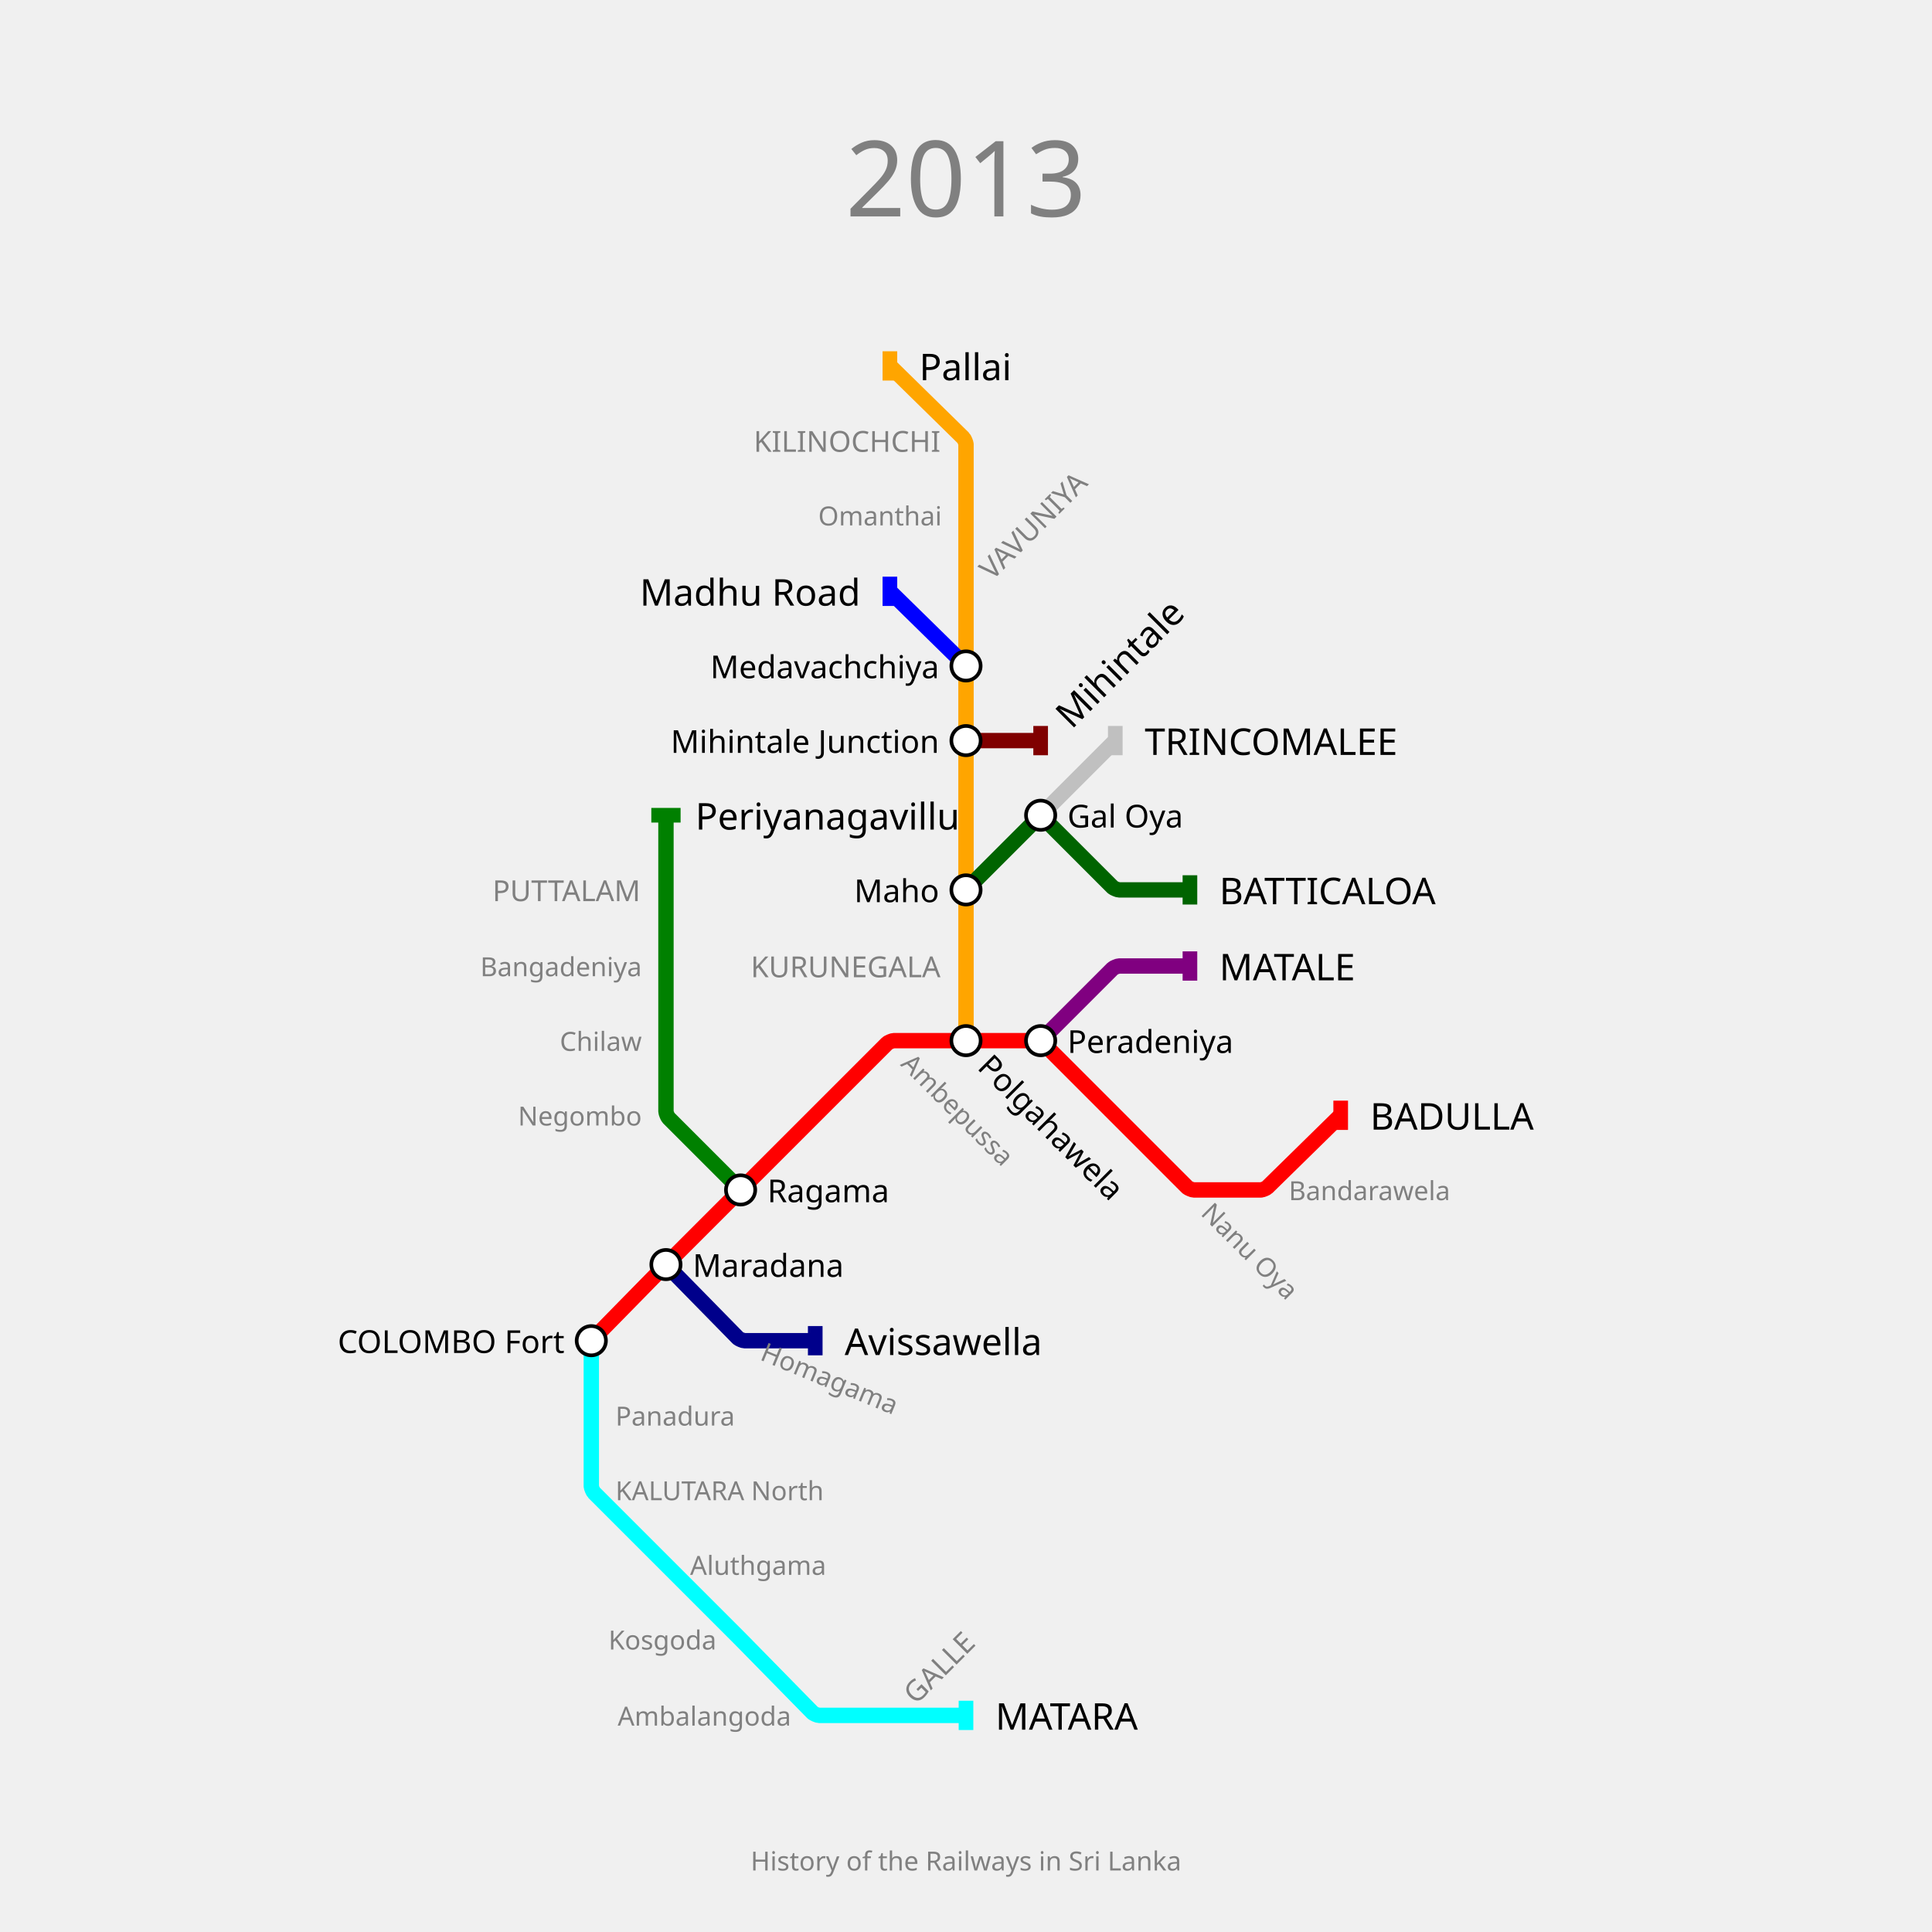
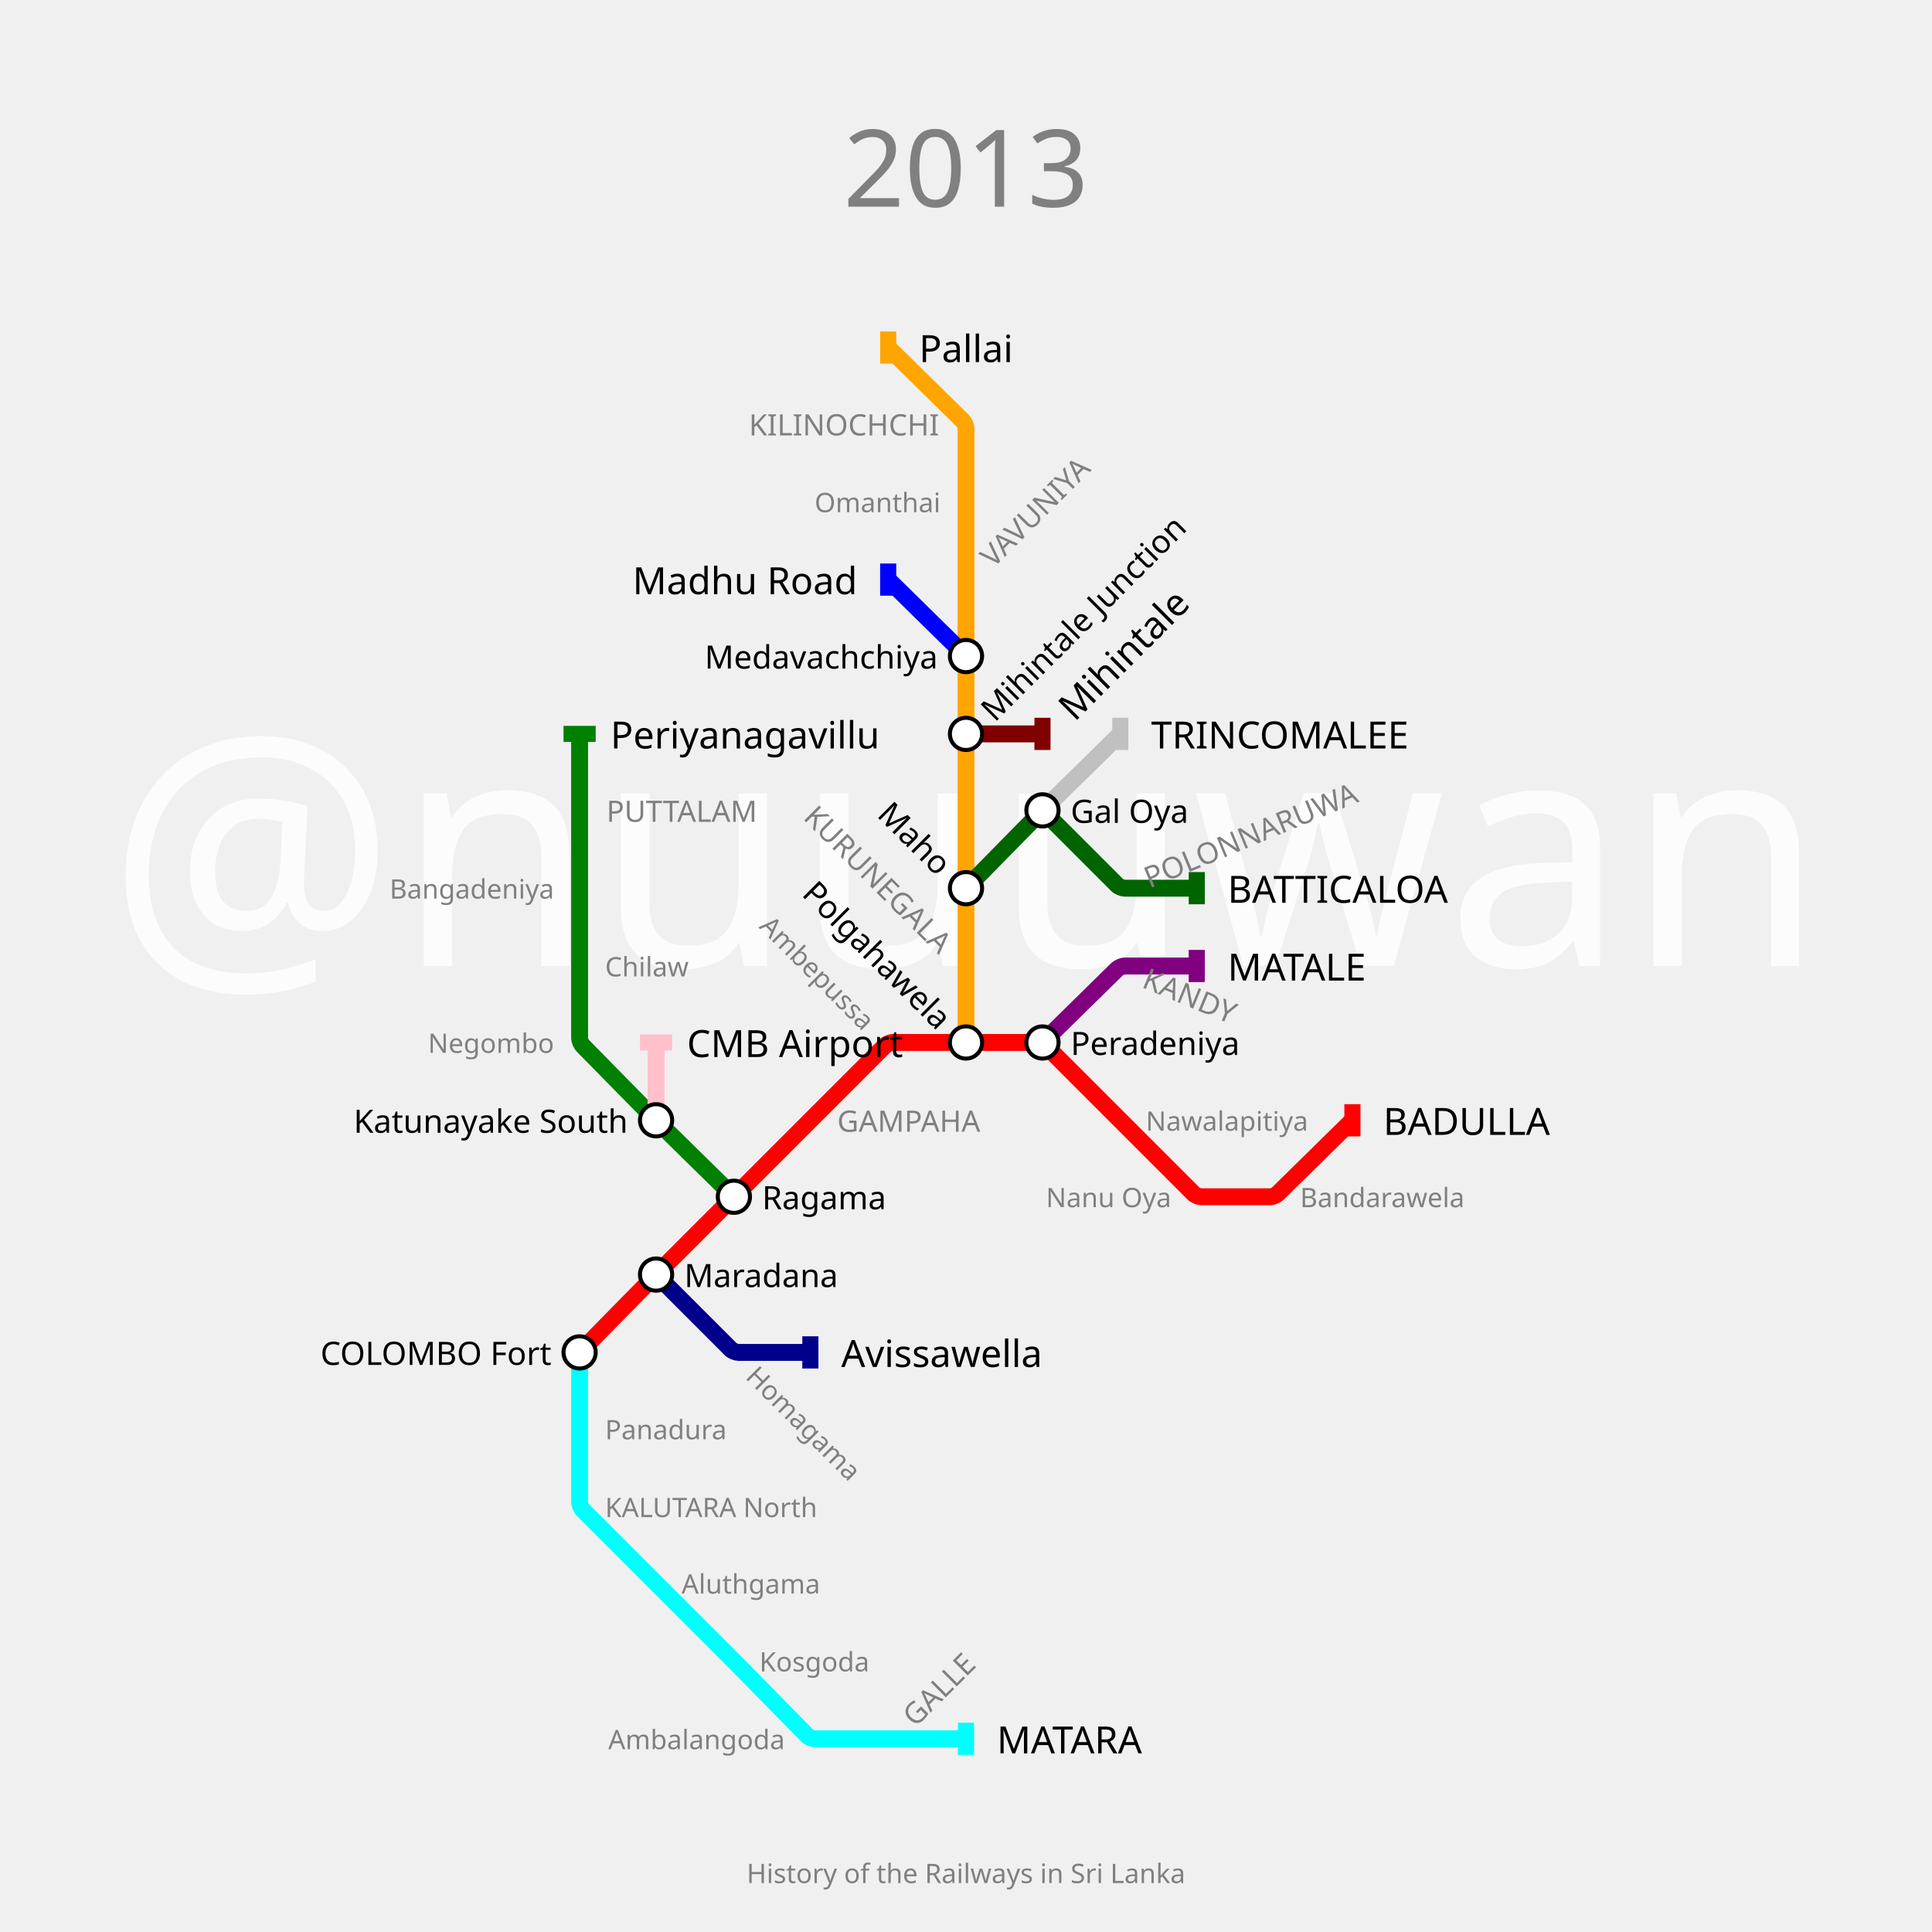
- <svg xmlns="http://www.w3.org/2000/svg" width="1320" height="1320" padding="148">
-   <text fill="gray" stroke="none" font-size="72" font-family="p22" x="660.0" y="92.0" text-anchor="middle" dominant-baseline="hanging">2013</text>
-   <text fill="gray" stroke="none" font-size="18" font-family="p22" x="660.0" y="1264.0" text-anchor="middle" dominant-baseline="text-top">History of the Railways in Sri Lanka</text>
+ <svg xmlns="http://www.w3.org/2000/svg" width="1440" height="1440" padding="144">
+   <text fill="#fcfcfc" stroke="none" font-size="240.0" font-family="p22" x="720.0" y="720.0" text-anchor="middle" dominant-baseline="center">@nuuuwan</text>
+   <text fill="gray" stroke="none" font-size="80" font-family="p22" x="720.0" y="92.0" text-anchor="middle" dominant-baseline="hanging">2013</text>
+   <text fill="gray" stroke="none" font-size="20" font-family="p22" x="720.0" y="1388.0" text-anchor="middle" dominant-baseline="text-top">History of the Railways in Sri Lanka</text>
  <g>
-     <path fill="none" stroke-width="10.5" stroke-opacity="1" d="M 404.0,916.0 L 452.475,866.575 C 453.317,865.716 456.7,862.3 457.55,861.45 L 506.0,813.0 L 557.0,762.0 L 606.162,712.838 C 606.774,712.226 609.733,711.0 610.6,711.0 L 660.0,711.0 L 708.45,711.0 C 709.3,711.0 712.202,712.202 712.803,712.803 L 762.0,762.0 L 811.197,811.197 C 811.798,811.798 814.7,813.0 815.55,813.0 L 861.577,813.0 C 862.385,813.0 865.153,811.869 865.73,811.304 L 916.0,762.0" stroke="red" />
-     <rect stroke="none" fill-opacity="1" x="911" y="752" width="10" height="20" fill="red" />
+     <path fill="none" stroke-width="12.6" stroke-opacity="1" d="M 432.0,1008.0 L 486.15,952.9 C 487.1,951.933 490.917,948.083 491.875,947.125 L 547.0,892.0 L 604.0,835.0 L 659.949,779.051 C 660.633,778.367 663.933,777.0 664.9,777.0 L 720.0,777.0 L 774.15,777.0 C 775.1,777.0 778.344,778.344 779.015,779.015 L 835.0,835.0 L 889.949,889.949 C 890.633,890.633 893.933,892.0 894.9,892.0 L 947.245,892.0 C 948.163,892.0 951.31,890.713 951.965,890.069 L 1008.0,835.0" stroke="red" />
+     <rect stroke="none" fill-opacity="1" x="1002" y="823" width="12" height="24" fill="red" />
  </g>
  <g>
-     <path fill="none" stroke-width="10.5" stroke-opacity="1" d="M 711.0,711.0 L 760.197,661.803 C 760.798,661.202 763.7,660.0 764.55,660.0 L 813.0,660.0" stroke="purple" />
-     <rect stroke="none" fill-opacity="1" x="808" y="650" width="10" height="20" fill="purple" />
+     <path fill="none" stroke-width="12.6" stroke-opacity="1" d="M 777.0,777.0 L 832.967,721.998 C 833.645,721.332 836.9,720.0 837.85,720.0 L 892.0,720.0" stroke="purple" />
+     <rect stroke="none" fill-opacity="1" x="886" y="708" width="12" height="24" fill="purple" />
  </g>
  <g>
-     <path fill="none" stroke-width="10.5" stroke-opacity="1" d="M 404.0,916.0 L 404.0,967.0 L 404.0,1015.45 C 404.0,1016.3 405.202,1019.202 405.803,1019.803 L 455.0,1069.0 L 503.45,1117.45 C 504.3,1118.3 507.683,1121.716 508.525,1122.575 L 555.214,1170.179 C 555.81,1170.786 558.7,1172.0 559.55,1172.0 L 608.0,1172.0 L 660.0,1172.0" stroke="cyan" />
-     <rect stroke="none" fill-opacity="1" x="655" y="1162" width="10" height="20" fill="cyan" />
+     <path fill="none" stroke-width="12.6" stroke-opacity="1" d="M 432.0,1008.0 L 432.0,1065.0 L 432.0,1120.1 C 432.0,1121.067 433.367,1124.367 434.051,1125.051 L 489.0,1180.0 L 544.125,1235.125 C 545.083,1236.083 548.9,1239.933 549.85,1240.9 L 601.967,1293.932 C 602.645,1294.621 605.933,1296.0 606.9,1296.0 L 662.0,1296.0 L 720.0,1296.0" stroke="cyan" />
+     <rect stroke="none" fill-opacity="1" x="714" y="1284" width="12" height="24" fill="cyan" />
  </g>
  <g>
-     <path fill="none" stroke-width="10.5" stroke-opacity="1" d="M 660.0,711.0 L 660.0,660.0 L 660.0,608.0 L 660.0,557.0 L 660.0,506.0 L 660.0,455.0 L 660.0,404.0 L 660.0,352.0 L 660.0,303.55 C 660.0,302.7 658.786,299.81 658.179,299.214 L 608.0,250.0" stroke="orange" />
-     <rect stroke="none" fill-opacity="1" x="603" y="240" width="10" height="20" fill="orange" />
+     <path fill="none" stroke-width="12.6" stroke-opacity="1" d="M 720.0,777.0 L 720.0,720.0 L 720.0,662.0 L 720.0,604.0 L 720.0,547.0 L 720.0,489.0 L 720.0,432.0 L 720.0,374.0 L 720.0,318.9 C 720.0,317.933 718.621,314.645 717.932,313.967 L 662.0,259.0" stroke="orange" />
+     <rect stroke="none" fill-opacity="1" x="656" y="247" width="12" height="24" fill="orange" />
  </g>
  <g>
-     <path fill="none" stroke-width="10.5" stroke-opacity="1" d="M 455.0,864.0 L 504.214,914.179 C 504.81,914.786 507.7,916.0 508.55,916.0 L 557.0,916.0" stroke="darkblue" />
-     <rect stroke="none" fill-opacity="1" x="552" y="906" width="10" height="20" fill="darkblue" />
+     <path fill="none" stroke-width="12.6" stroke-opacity="1" d="M 489.0,950.0 L 544.985,1005.985 C 545.656,1006.656 548.9,1008.0 549.85,1008.0 L 604.0,1008.0" stroke="darkblue" />
+     <rect stroke="none" fill-opacity="1" x="598" y="996" width="12" height="24" fill="darkblue" />
  </g>
  <g>
-     <path fill="none" stroke-width="10.5" stroke-opacity="1" d="M 506.0,813.0 L 456.803,763.803 C 456.202,763.202 455.0,760.3 455.0,759.45 L 455.0,711.0 L 455.0,660.0 L 455.0,608.0 L 455.0,557.0" stroke="green" />
-     <rect stroke="none" fill-opacity="1" x="445" y="552" width="20" height="10" fill="green" />
+     <path fill="none" stroke-width="12.6" stroke-opacity="1" d="M 547.0,892.0 L 491.9,837.85 C 490.933,836.9 487.1,833.067 486.15,832.1 L 433.998,779.033 C 433.332,778.355 432.0,775.1 432.0,774.15 L 432.0,720.0 L 432.0,662.0 L 432.0,604.0 L 432.0,547.0" stroke="green" />
+     <rect stroke="none" fill-opacity="1" x="420" y="541" width="24" height="12" fill="green" />
  </g>
  <g>
-     <path fill="none" stroke-width="10.5" stroke-opacity="1" d="M 660.0,608.0 L 708.45,559.55 C 709.3,558.7 712.7,558.7 713.55,559.55 L 760.197,606.197 C 760.798,606.798 763.7,608.0 764.55,608.0 L 813.0,608.0" stroke="darkgreen" />
-     <rect stroke="none" fill-opacity="1" x="808" y="598" width="10" height="20" fill="darkgreen" />
+     <path fill="none" stroke-width="12.6" stroke-opacity="1" d="M 720.0,662.0 L 774.15,606.9 C 775.1,605.933 778.917,605.917 779.875,606.875 L 832.985,659.985 C 833.656,660.656 836.9,662.0 837.85,662.0 L 892.0,662.0" stroke="darkgreen" />
+     <rect stroke="none" fill-opacity="1" x="886" y="650" width="12" height="24" fill="darkgreen" />
  </g>
  <g>
-     <path fill="none" stroke-width="10.5" stroke-opacity="1" d="M 711.0,557.0 L 762.0,506.0" stroke="silver" />
-     <rect stroke="none" fill-opacity="1" x="757" y="496" width="10" height="20" fill="silver" />
+     <path fill="none" stroke-width="12.6" stroke-opacity="1" d="M 777.0,604.0 L 835.0,547.0" stroke="silver" />
+     <rect stroke="none" fill-opacity="1" x="829" y="535" width="12" height="24" fill="silver" />
  </g>
  <g>
-     <path fill="none" stroke-width="10.5" stroke-opacity="1" d="M 660.0,506.0 L 711.0,506.0" stroke="maroon" />
-     <rect stroke="none" fill-opacity="1" x="706" y="496" width="10" height="20" fill="maroon" />
+     <path fill="none" stroke-width="12.6" stroke-opacity="1" d="M 489.0,835.0 L 489.0,777.0" stroke="pink" />
+     <rect stroke="none" fill-opacity="1" x="477" y="771" width="24" height="12" fill="pink" />
  </g>
  <g>
-     <path fill="none" stroke-width="10.5" stroke-opacity="1" d="M 660.0,455.0 L 608.0,404.0" stroke="blue" />
-     <rect stroke="none" fill-opacity="1" x="603" y="394" width="10" height="20" fill="blue" />
+     <path fill="none" stroke-width="12.6" stroke-opacity="1" d="M 720.0,547.0 L 777.0,547.0" stroke="maroon" />
+     <rect stroke="none" fill-opacity="1" x="771" y="535" width="12" height="24" fill="maroon" />
  </g>
  <g>
-     <text fill="black" stroke="none" font-size="25.2" font-family="p22" font-weight="100" text-anchor="start" dominant-baseline="central" x="936.1" y="762" transform="translate(916,762) rotate(0) translate(-916,-762)">BADULLA</text>
+     <path fill="none" stroke-width="12.6" stroke-opacity="1" d="M 720.0,489.0 L 662.0,432.0" stroke="blue" />
+     <rect stroke="none" fill-opacity="1" x="656" y="420" width="12" height="24" fill="blue" />
  </g>
  <g>
-     <text fill="black" stroke="none" font-size="25.2" font-family="p22" font-weight="100" text-anchor="start" dominant-baseline="central" x="833.1" y="660" transform="translate(813,660) rotate(0) translate(-813,-660)">MATALE</text>
+     <text fill="black" stroke="none" font-size="28.0" font-family="p22" font-weight="100" text-anchor="start" dominant-baseline="central" x="1031.0" y="835" transform="translate(1008,835) rotate(0) translate(-1008,-835)">BADULLA</text>
  </g>
  <g>
-     <text fill="black" stroke="none" font-size="25.2" font-family="p22" font-weight="100" text-anchor="start" dominant-baseline="central" x="680.1" y="1172" transform="translate(660,1172) rotate(0) translate(-660,-1172)">MATARA</text>
+     <text fill="black" stroke="none" font-size="28.0" font-family="p22" font-weight="100" text-anchor="start" dominant-baseline="central" x="915.0" y="720" transform="translate(892,720) rotate(0) translate(-892,-720)">MATALE</text>
  </g>
  <g>
-     <text fill="black" stroke="none" font-size="25.2" font-family="p22" font-weight="100" text-anchor="start" dominant-baseline="central" x="628.1" y="250" transform="translate(608,250) rotate(0) translate(-608,-250)">Pallai</text>
+     <text fill="black" stroke="none" font-size="28.0" font-family="p22" font-weight="100" text-anchor="start" dominant-baseline="central" x="743.0" y="1296" transform="translate(720,1296) rotate(0) translate(-720,-1296)">MATARA</text>
  </g>
  <g>
-     <text fill="black" stroke="none" font-size="25.2" font-family="p22" font-weight="100" text-anchor="start" dominant-baseline="central" x="577.1" y="916" transform="translate(557,916) rotate(0) translate(-557,-916)">Avissawella</text>
+     <text fill="black" stroke="none" font-size="28.0" font-family="p22" font-weight="100" text-anchor="start" dominant-baseline="central" x="685.0" y="259" transform="translate(662,259) rotate(0) translate(-662,-259)">Pallai</text>
  </g>
  <g>
-     <text fill="black" stroke="none" font-size="25.2" font-family="p22" font-weight="100" text-anchor="start" dominant-baseline="central" x="475.1" y="557" transform="translate(455,557) rotate(0) translate(-455,-557)">Periyanagavillu</text>
+     <text fill="black" stroke="none" font-size="28.0" font-family="p22" font-weight="100" text-anchor="start" dominant-baseline="central" x="627.0" y="1008" transform="translate(604,1008) rotate(0) translate(-604,-1008)">Avissawella</text>
  </g>
  <g>
-     <text fill="black" stroke="none" font-size="25.2" font-family="p22" font-weight="100" text-anchor="start" dominant-baseline="central" x="833.1" y="608" transform="translate(813,608) rotate(0) translate(-813,-608)">BATTICALOA</text>
+     <text fill="black" stroke="none" font-size="28.0" font-family="p22" font-weight="100" text-anchor="start" dominant-baseline="central" x="455.0" y="547" transform="translate(432,547) rotate(0) translate(-432,-547)">Periyanagavillu</text>
  </g>
  <g>
-     <text fill="black" stroke="none" font-size="25.2" font-family="p22" font-weight="100" text-anchor="start" dominant-baseline="central" x="782.1" y="506" transform="translate(762,506) rotate(0) translate(-762,-506)">TRINCOMALEE</text>
+     <text fill="black" stroke="none" font-size="28.0" font-family="p22" font-weight="100" text-anchor="start" dominant-baseline="central" x="915.0" y="662" transform="translate(892,662) rotate(0) translate(-892,-662)">BATTICALOA</text>
  </g>
  <g>
-     <text fill="black" stroke="none" font-size="25.2" font-family="p22" font-weight="100" text-anchor="start" dominant-baseline="central" x="731.1" y="506" transform="translate(711,506) rotate(-45) translate(-711,-506)">Mihintale</text>
+     <text fill="black" stroke="none" font-size="28.0" font-family="p22" font-weight="100" text-anchor="start" dominant-baseline="central" x="858.0" y="547" transform="translate(835,547) rotate(0) translate(-835,-547)">TRINCOMALEE</text>
  </g>
  <g>
-     <text fill="black" stroke="none" font-size="25.2" font-family="p22" font-weight="100" text-anchor="end" dominant-baseline="central" x="587.9" y="404" transform="translate(608,404) rotate(0) translate(-608,-404)">Madhu Road</text>
+     <text fill="black" stroke="none" font-size="28.0" font-family="p22" font-weight="100" text-anchor="start" dominant-baseline="central" x="512.0" y="777" transform="translate(489,777) rotate(0) translate(-489,-777)">CMB Airport</text>
  </g>
  <g>
-     <circle r="10" fill="white" stroke="black" stroke-width="2.5" cx="404" cy="916" />
-     <text fill="black" stroke="none" font-size="21.6" font-family="p22" font-weight="100" text-anchor="end" dominant-baseline="central" x="385.7" y="916" transform="translate(404,916) rotate(0) translate(-404,-916)">COLOMBO Fort</text>
+     <text fill="black" stroke="none" font-size="28.0" font-family="p22" font-weight="100" text-anchor="start" dominant-baseline="central" x="800.0" y="547" transform="translate(777,547) rotate(-45) translate(-777,-547)">Mihintale</text>
  </g>
  <g>
-     <circle r="10" fill="white" stroke="black" stroke-width="2.5" cx="455" cy="864" />
-     <text fill="black" stroke="none" font-size="21.6" font-family="p22" font-weight="100" text-anchor="start" dominant-baseline="central" x="473.3" y="864" transform="translate(455,864) rotate(0) translate(-455,-864)">Maradana</text>
+     <text fill="black" stroke="none" font-size="28.0" font-family="p22" font-weight="100" text-anchor="end" dominant-baseline="central" x="639.0" y="432" transform="translate(662,432) rotate(0) translate(-662,-432)">Madhu Road</text>
  </g>
  <g>
-     <circle r="10" fill="white" stroke="black" stroke-width="2.5" cx="506" cy="813" />
-     <text fill="black" stroke="none" font-size="21.6" font-family="p22" font-weight="100" text-anchor="start" dominant-baseline="central" x="524.3" y="813" transform="translate(506,813) rotate(0) translate(-506,-813)">Ragama</text>
+     <circle r="12" fill="white" stroke="black" stroke-width="3.0" cx="432" cy="1008" />
+     <text fill="black" stroke="none" font-size="24.0" font-family="p22" font-weight="100" text-anchor="end" dominant-baseline="central" x="411.0" y="1008" transform="translate(432,1008) rotate(0) translate(-432,-1008)">COLOMBO Fort</text>
  </g>
  <g>
-     <circle r="10" fill="white" stroke="black" stroke-width="2.5" cx="660" cy="711" />
-     <text fill="black" stroke="none" font-size="21.6" font-family="p22" font-weight="100" text-anchor="start" dominant-baseline="central" x="678.3" y="711" transform="translate(660,711) rotate(-315) translate(-660,-711)">Polgahawela</text>
+     <circle r="12" fill="white" stroke="black" stroke-width="3.0" cx="489" cy="950" />
+     <text fill="black" stroke="none" font-size="24.0" font-family="p22" font-weight="100" text-anchor="start" dominant-baseline="central" x="510.0" y="950" transform="translate(489,950) rotate(0) translate(-489,-950)">Maradana</text>
  </g>
  <g>
-     <circle r="10" fill="white" stroke="black" stroke-width="2.5" cx="711" cy="711" />
-     <text fill="black" stroke="none" font-size="21.6" font-family="p22" font-weight="100" text-anchor="start" dominant-baseline="central" x="729.3" y="711" transform="translate(711,711) rotate(0) translate(-711,-711)">Peradeniya</text>
+     <circle r="12" fill="white" stroke="black" stroke-width="3.0" cx="547" cy="892" />
+     <text fill="black" stroke="none" font-size="24.0" font-family="p22" font-weight="100" text-anchor="start" dominant-baseline="central" x="568.0" y="892" transform="translate(547,892) rotate(0) translate(-547,-892)">Ragama</text>
  </g>
  <g>
-     <circle r="10" fill="white" stroke="black" stroke-width="2.5" cx="660" cy="608" />
-     <text fill="black" stroke="none" font-size="21.6" font-family="p22" font-weight="100" text-anchor="end" dominant-baseline="central" x="641.7" y="608" transform="translate(660,608) rotate(0) translate(-660,-608)">Maho</text>
+     <circle r="12" fill="white" stroke="black" stroke-width="3.0" cx="720" cy="777" />
+     <text fill="black" stroke="none" font-size="24.0" font-family="p22" font-weight="100" text-anchor="end" dominant-baseline="central" x="699.0" y="777" transform="translate(720,777) rotate(45) translate(-720,-777)">Polgahawela</text>
  </g>
  <g>
-     <circle r="10" fill="white" stroke="black" stroke-width="2.5" cx="660" cy="506" />
-     <text fill="black" stroke="none" font-size="21.6" font-family="p22" font-weight="100" text-anchor="end" dominant-baseline="central" x="641.7" y="506" transform="translate(660,506) rotate(0) translate(-660,-506)">Mihintale Junction</text>
+     <circle r="12" fill="white" stroke="black" stroke-width="3.0" cx="777" cy="777" />
+     <text fill="black" stroke="none" font-size="24.0" font-family="p22" font-weight="100" text-anchor="start" dominant-baseline="central" x="798.0" y="777" transform="translate(777,777) rotate(0) translate(-777,-777)">Peradeniya</text>
  </g>
  <g>
-     <circle r="10" fill="white" stroke="black" stroke-width="2.5" cx="660" cy="455" />
-     <text fill="black" stroke="none" font-size="21.6" font-family="p22" font-weight="100" text-anchor="end" dominant-baseline="central" x="641.7" y="455" transform="translate(660,455) rotate(0) translate(-660,-455)">Medavachchiya</text>
+     <circle r="12" fill="white" stroke="black" stroke-width="3.0" cx="720" cy="662" />
+     <text fill="black" stroke="none" font-size="24.0" font-family="p22" font-weight="100" text-anchor="end" dominant-baseline="central" x="699.0" y="662" transform="translate(720,662) rotate(45) translate(-720,-662)">Maho</text>
  </g>
  <g>
-     <circle r="10" fill="white" stroke="black" stroke-width="2.5" cx="711" cy="557" />
-     <text fill="black" stroke="none" font-size="21.6" font-family="p22" font-weight="100" text-anchor="start" dominant-baseline="central" x="729.3" y="557" transform="translate(711,557) rotate(0) translate(-711,-557)">Gal Oya</text>
-   </g>
-   <g />
-   <g />
-   <g>
-     <text fill="gray" stroke="none" font-size="19.8" font-family="p22" font-weight="100" text-anchor="start" dominant-baseline="central" x="625.4" y="1172" transform="translate(608,1172) rotate(-45) translate(-608,-1172)">GALLE</text>
+     <circle r="12" fill="white" stroke="black" stroke-width="3.0" cx="720" cy="547" />
+     <text fill="black" stroke="none" font-size="24.0" font-family="p22" font-weight="100" text-anchor="start" dominant-baseline="central" x="741.0" y="547" transform="translate(720,547) rotate(-45) translate(-720,-547)">Mihintale Junction</text>
  </g>
  <g>
-     <text fill="gray" stroke="none" font-size="19.8" font-family="p22" font-weight="100" text-anchor="end" dominant-baseline="central" x="642.6" y="660" transform="translate(660,660) rotate(0) translate(-660,-660)">KURUNEGALA</text>
+     <circle r="12" fill="white" stroke="black" stroke-width="3.0" cx="720" cy="489" />
+     <text fill="black" stroke="none" font-size="24.0" font-family="p22" font-weight="100" text-anchor="end" dominant-baseline="central" x="699.0" y="489" transform="translate(720,489) rotate(0) translate(-720,-489)">Medavachchiya</text>
+   </g>
+   <g>
+     <circle r="12" fill="white" stroke="black" stroke-width="3.0" cx="489" cy="835" />
+     <text fill="black" stroke="none" font-size="24.0" font-family="p22" font-weight="100" text-anchor="end" dominant-baseline="central" x="468.0" y="835" transform="translate(489,835) rotate(0) translate(-489,-835)">Katunayake South</text>
+   </g>
+   <g>
+     <circle r="12" fill="white" stroke="black" stroke-width="3.0" cx="777" cy="604" />
+     <text fill="black" stroke="none" font-size="24.0" font-family="p22" font-weight="100" text-anchor="start" dominant-baseline="central" x="798.0" y="604" transform="translate(777,604) rotate(0) translate(-777,-604)">Gal Oya</text>
+   </g>
+   <g>
+     <text fill="gray" stroke="none" font-size="22.0" font-family="p22" font-weight="100" text-anchor="start" dominant-baseline="central" x="624.0" y="835" transform="translate(604,835) rotate(0) translate(-604,-835)">GAMPAHA</text>
+   </g>
+   <g>
+     <text fill="gray" stroke="none" font-size="22.0" font-family="p22" font-weight="100" text-anchor="start" dominant-baseline="central" x="855.0" y="720" transform="translate(835,720) rotate(-337.5) translate(-835,-720)">KANDY</text>
+   </g>
+   <g>
+     <text fill="gray" stroke="none" font-size="22.0" font-family="p22" font-weight="100" text-anchor="start" dominant-baseline="central" x="682.0" y="1296" transform="translate(662,1296) rotate(-45) translate(-662,-1296)">GALLE</text>
+   </g>
+   <g>
+     <text fill="gray" stroke="none" font-size="22.0" font-family="p22" font-weight="100" text-anchor="end" dominant-baseline="central" x="700.0" y="720" transform="translate(720,720) rotate(45) translate(-720,-720)">KURUNEGALA</text>
  </g>
  <g />
  <g>
-     <text fill="gray" stroke="none" font-size="19.8" font-family="p22" font-weight="100" text-anchor="start" dominant-baseline="central" x="677.4" y="404" transform="translate(660,404) rotate(-45) translate(-660,-404)">VAVUNIYA</text>
+     <text fill="gray" stroke="none" font-size="22.0" font-family="p22" font-weight="100" text-anchor="start" dominant-baseline="central" x="740.0" y="432" transform="translate(720,432) rotate(-45) translate(-720,-432)">VAVUNIYA</text>
  </g>
  <g>
-     <text fill="gray" stroke="none" font-size="19.8" font-family="p22" font-weight="100" text-anchor="end" dominant-baseline="central" x="642.6" y="301" transform="translate(660,301) rotate(0) translate(-660,-301)">KILINOCHCHI</text>
+     <text fill="gray" stroke="none" font-size="22.0" font-family="p22" font-weight="100" text-anchor="end" dominant-baseline="central" x="700.0" y="316" transform="translate(720,316) rotate(0) translate(-720,-316)">KILINOCHCHI</text>
  </g>
  <g>
-     <text fill="gray" stroke="none" font-size="19.8" font-family="p22" font-weight="100" text-anchor="end" dominant-baseline="central" x="437.6" y="608" transform="translate(455,608) rotate(0) translate(-455,-608)">PUTTALAM</text>
-   </g>
-   <g />
-   <g>
-     <text fill="gray" stroke="none" font-size="18" font-family="p22" font-weight="100" text-anchor="start" dominant-baseline="central" x="624.5" y="711" transform="translate(608,711) rotate(-315) translate(-608,-711)">Ambepussa</text>
-   </g>
-   <g />
-   <g>
-     <text fill="gray" stroke="none" font-size="18" font-family="p22" font-weight="100" text-anchor="start" dominant-baseline="central" x="829.5" y="813" transform="translate(813,813) rotate(-315) translate(-813,-813)">Nanu Oya</text>
+     <text fill="gray" stroke="none" font-size="22.0" font-family="p22" font-weight="100" text-anchor="start" dominant-baseline="central" x="452.0" y="604" transform="translate(432,604) rotate(0) translate(-432,-604)">PUTTALAM</text>
  </g>
  <g>
-     <text fill="gray" stroke="none" font-size="18" font-family="p22" font-weight="100" text-anchor="start" dominant-baseline="central" x="880.5" y="813" transform="translate(864,813) rotate(0) translate(-864,-813)">Bandarawela</text>
+     <text fill="gray" stroke="none" font-size="22.0" font-family="p22" font-weight="100" text-anchor="start" dominant-baseline="central" x="855.0" y="662" transform="translate(835,662) rotate(-22.5) translate(-835,-662)">POLONNARUWA</text>
  </g>
  <g>
-     <text fill="gray" stroke="none" font-size="18" font-family="p22" font-weight="100" text-anchor="start" dominant-baseline="central" x="420.5" y="967" transform="translate(404,967) rotate(0) translate(-404,-967)">Panadura</text>
+     <text fill="gray" stroke="none" font-size="20" font-family="p22" font-weight="100" text-anchor="end" dominant-baseline="central" x="643.0" y="777" transform="translate(662,777) rotate(45) translate(-662,-777)">Ambepussa</text>
  </g>
  <g>
-     <text fill="gray" stroke="none" font-size="18" font-family="p22" font-weight="100" text-anchor="start" dominant-baseline="central" x="420.5" y="1018" transform="translate(404,1018) rotate(0) translate(-404,-1018)">KALUTARA North</text>
+     <text fill="gray" stroke="none" font-size="20" font-family="p22" font-weight="100" text-anchor="start" dominant-baseline="central" x="854.0" y="835" transform="translate(835,835) rotate(0) translate(-835,-835)">Nawalapitiya</text>
  </g>
  <g>
-     <text fill="gray" stroke="none" font-size="18" font-family="p22" font-weight="100" text-anchor="start" dominant-baseline="central" x="471.5" y="1069" transform="translate(455,1069) rotate(0) translate(-455,-1069)">Aluthgama</text>
+     <text fill="gray" stroke="none" font-size="20" font-family="p22" font-weight="100" text-anchor="end" dominant-baseline="central" x="873.0" y="892" transform="translate(892,892) rotate(0) translate(-892,-892)">Nanu Oya</text>
  </g>
  <g>
-     <text fill="gray" stroke="none" font-size="18" font-family="p22" font-weight="100" text-anchor="end" dominant-baseline="central" x="489.5" y="1120" transform="translate(506,1120) rotate(0) translate(-506,-1120)">Kosgoda</text>
+     <text fill="gray" stroke="none" font-size="20" font-family="p22" font-weight="100" text-anchor="start" dominant-baseline="central" x="969.0" y="892" transform="translate(950,892) rotate(0) translate(-950,-892)">Bandarawela</text>
  </g>
  <g>
-     <text fill="gray" stroke="none" font-size="18" font-family="p22" font-weight="100" text-anchor="end" dominant-baseline="central" x="540.5" y="1172" transform="translate(557,1172) rotate(0) translate(-557,-1172)">Ambalangoda</text>
+     <text fill="gray" stroke="none" font-size="20" font-family="p22" font-weight="100" text-anchor="start" dominant-baseline="central" x="451.0" y="1065" transform="translate(432,1065) rotate(0) translate(-432,-1065)">Panadura</text>
  </g>
  <g>
-     <text fill="gray" stroke="none" font-size="18" font-family="p22" font-weight="100" text-anchor="end" dominant-baseline="central" x="643.5" y="352" transform="translate(660,352) rotate(0) translate(-660,-352)">Omanthai</text>
+     <text fill="gray" stroke="none" font-size="20" font-family="p22" font-weight="100" text-anchor="start" dominant-baseline="central" x="451.0" y="1123" transform="translate(432,1123) rotate(0) translate(-432,-1123)">KALUTARA North</text>
  </g>
  <g>
-     <text fill="gray" stroke="none" font-size="18" font-family="p22" font-weight="100" text-anchor="start" dominant-baseline="central" x="522.5" y="916" transform="translate(506,916) rotate(-337.5) translate(-506,-916)">Homagama</text>
+     <text fill="gray" stroke="none" font-size="20" font-family="p22" font-weight="100" text-anchor="start" dominant-baseline="central" x="508.0" y="1180" transform="translate(489,1180) rotate(0) translate(-489,-1180)">Aluthgama</text>
  </g>
  <g>
-     <text fill="gray" stroke="none" font-size="18" font-family="p22" font-weight="100" text-anchor="end" dominant-baseline="central" x="438.5" y="762" transform="translate(455,762) rotate(0) translate(-455,-762)">Negombo</text>
+     <text fill="gray" stroke="none" font-size="20" font-family="p22" font-weight="100" text-anchor="start" dominant-baseline="central" x="566.0" y="1238" transform="translate(547,1238) rotate(0) translate(-547,-1238)">Kosgoda</text>
  </g>
  <g>
-     <text fill="gray" stroke="none" font-size="18" font-family="p22" font-weight="100" text-anchor="end" dominant-baseline="central" x="438.5" y="711" transform="translate(455,711) rotate(0) translate(-455,-711)">Chilaw</text>
+     <text fill="gray" stroke="none" font-size="20" font-family="p22" font-weight="100" text-anchor="end" dominant-baseline="central" x="585.0" y="1296" transform="translate(604,1296) rotate(0) translate(-604,-1296)">Ambalangoda</text>
  </g>
  <g>
-     <text fill="gray" stroke="none" font-size="18" font-family="p22" font-weight="100" text-anchor="end" dominant-baseline="central" x="438.5" y="660" transform="translate(455,660) rotate(0) translate(-455,-660)">Bangadeniya</text>
+     <text fill="gray" stroke="none" font-size="20" font-family="p22" font-weight="100" text-anchor="end" dominant-baseline="central" x="701.0" y="374" transform="translate(720,374) rotate(0) translate(-720,-374)">Omanthai</text>
+   </g>
+   <g>
+     <text fill="gray" stroke="none" font-size="20" font-family="p22" font-weight="100" text-anchor="start" dominant-baseline="central" x="566.0" y="1008" transform="translate(547,1008) rotate(-315) translate(-547,-1008)">Homagama</text>
+   </g>
+   <g>
+     <text fill="gray" stroke="none" font-size="20" font-family="p22" font-weight="100" text-anchor="end" dominant-baseline="central" x="413.0" y="777" transform="translate(432,777) rotate(0) translate(-432,-777)">Negombo</text>
+   </g>
+   <g>
+     <text fill="gray" stroke="none" font-size="20" font-family="p22" font-weight="100" text-anchor="start" dominant-baseline="central" x="451.0" y="720" transform="translate(432,720) rotate(0) translate(-432,-720)">Chilaw</text>
+   </g>
+   <g>
+     <text fill="gray" stroke="none" font-size="20" font-family="p22" font-weight="100" text-anchor="end" dominant-baseline="central" x="413.0" y="662" transform="translate(432,662) rotate(0) translate(-432,-662)">Bangadeniya</text>
  </g>
</svg>
